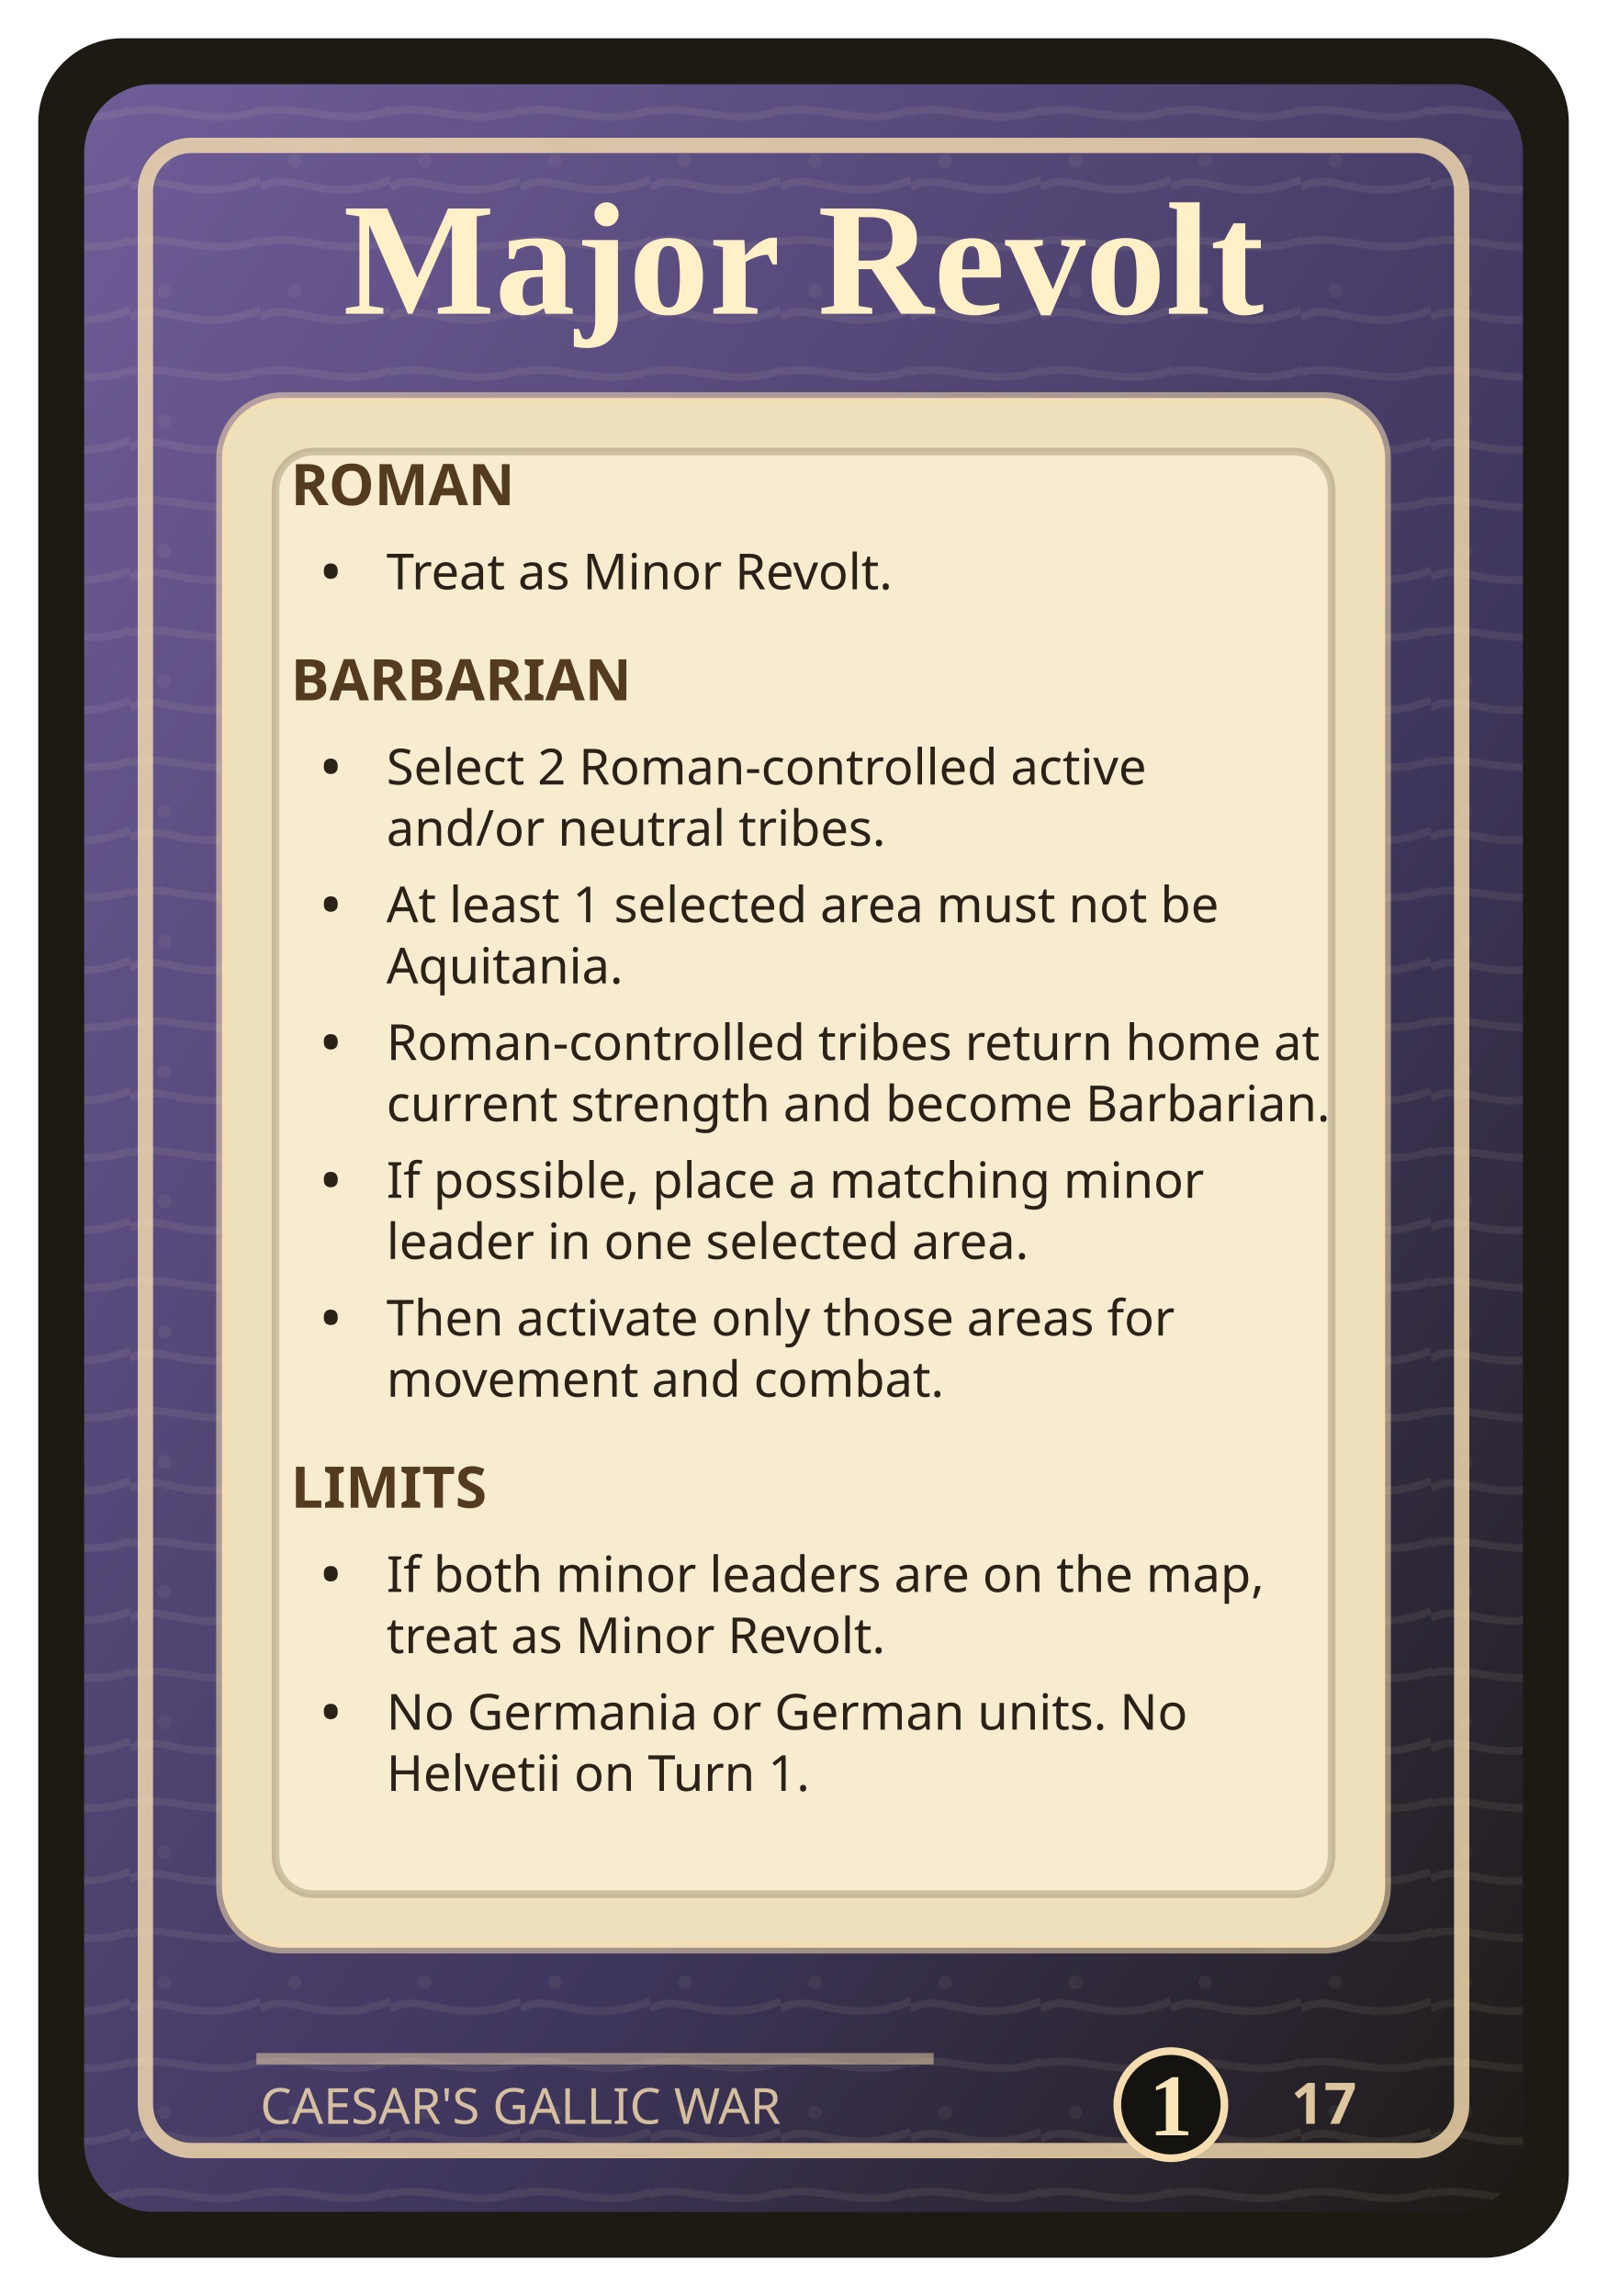
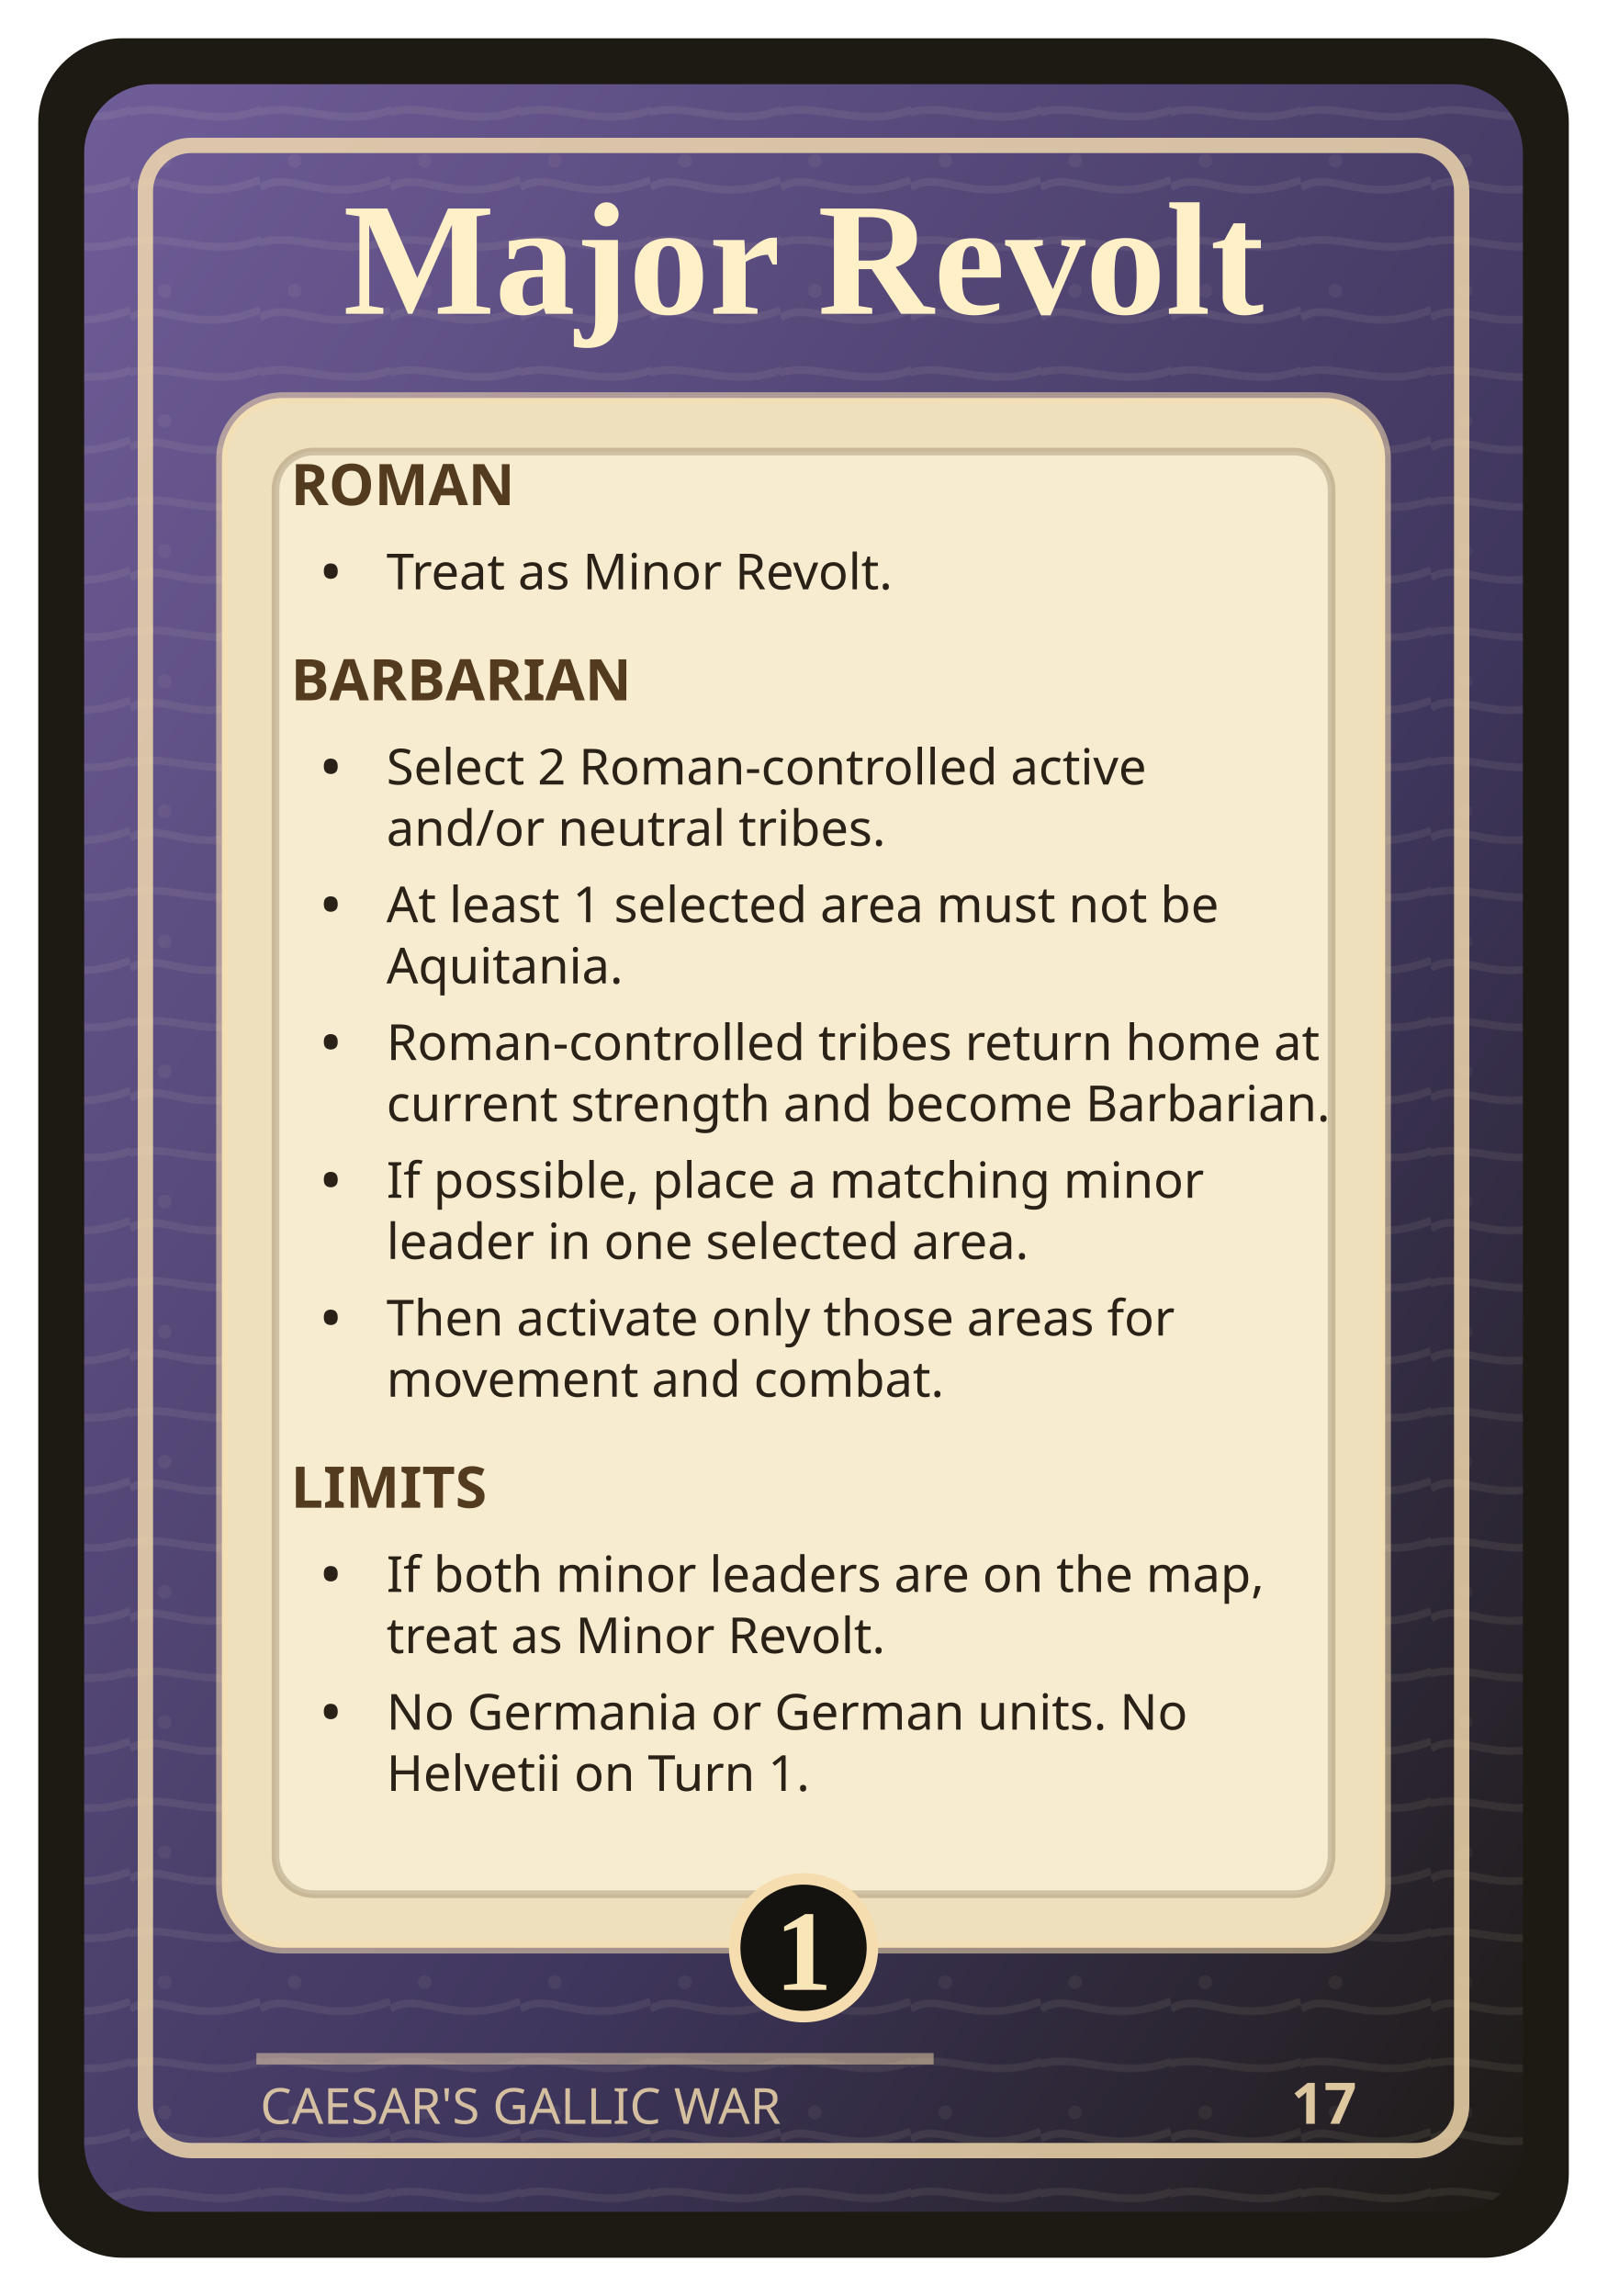
<svg xmlns="http://www.w3.org/2000/svg" width="420" height="600" viewBox="0 0 420 600" role="img" aria-labelledby="title desc">
  <defs>
    <linearGradient id="field" x1="0" y1="0" x2="1" y2="1">
      <stop offset="0" stop-color="#6f5d98" />
      <stop offset="0.62" stop-color="#3f365d" />
      <stop offset="1" stop-color="#1d1a14" />
    </linearGradient>
    <pattern id="grain" width="34" height="34" patternUnits="userSpaceOnUse">
      <path d="M0 15 C8 10 16 20 34 13 M-4 31 C8 24 21 36 38 27" fill="none" stroke="#f3e6c7" stroke-opacity="0.08" stroke-width="2" />
      <circle cx="9" cy="8" r="1.8" fill="#f3e6c7" fill-opacity="0.06" />
    </pattern>
    <filter id="shadow" x="-20%" y="-20%" width="140%" height="140%">
      <feDropShadow dx="0" dy="5" stdDeviation="4" flood-color="#000" flood-opacity="0.34" />
    </filter>
  </defs>
  <rect x="10" y="10" width="400" height="580" rx="22" fill="#1d1a14" />
  <rect x="22" y="22" width="376" height="556" rx="18" fill="url(#field)" />
  <rect x="22" y="22" width="376" height="556" rx="18" fill="url(#grain)" />
  <rect x="38" y="38" width="344" height="524" rx="12" fill="none" stroke="#f5ddb0" stroke-opacity="0.82" stroke-width="4" />
  <text x="210" y="82" text-anchor="middle" font-family="Georgia, 'Times New Roman', serif" font-size="42" font-weight="700" fill="#fff0c8">
    <tspan x="210" y="82">Major Revolt</tspan>
  </text>
  <rect x="58" y="104" width="304" height="405" rx="16" fill="#efe0bd" stroke="#f5ddb0" stroke-opacity="0.55" stroke-width="3" />
  <rect x="72" y="118" width="276" height="377" rx="10" fill="#f7edd0" fill-opacity="0.94" stroke="#533b20" stroke-opacity="0.24" stroke-width="2" />
  <text x="76" y="132" font-family="ui-sans-serif, system-ui, sans-serif" font-size="15" font-weight="900" fill="#533b20">ROMAN</text>
  <text x="84" y="154" font-family="ui-sans-serif, system-ui, sans-serif" font-size="13" font-weight="650" fill="#2a2117">•</text>
  <text x="101" y="154" font-family="ui-sans-serif, system-ui, sans-serif" font-size="13" fill="#2a2117">Treat as Minor Revolt.</text>
  <text x="76" y="183" font-family="ui-sans-serif, system-ui, sans-serif" font-size="15" font-weight="900" fill="#533b20">BARBARIAN</text>
  <text x="84" y="205" font-family="ui-sans-serif, system-ui, sans-serif" font-size="13" font-weight="650" fill="#2a2117">•</text>
  <text x="101" y="205" font-family="ui-sans-serif, system-ui, sans-serif" font-size="13" fill="#2a2117">Select 2 Roman-controlled active</text>
  <text x="84" y="221" font-family="ui-sans-serif, system-ui, sans-serif" font-size="13" font-weight="650" fill="#2a2117" />
  <text x="101" y="221" font-family="ui-sans-serif, system-ui, sans-serif" font-size="13" fill="#2a2117">and/or neutral tribes.</text>
  <text x="84" y="241" font-family="ui-sans-serif, system-ui, sans-serif" font-size="13" font-weight="650" fill="#2a2117">•</text>
  <text x="101" y="241" font-family="ui-sans-serif, system-ui, sans-serif" font-size="13" fill="#2a2117">At least 1 selected area must not be</text>
  <text x="84" y="257" font-family="ui-sans-serif, system-ui, sans-serif" font-size="13" font-weight="650" fill="#2a2117" />
  <text x="101" y="257" font-family="ui-sans-serif, system-ui, sans-serif" font-size="13" fill="#2a2117">Aquitania.</text>
  <text x="84" y="277" font-family="ui-sans-serif, system-ui, sans-serif" font-size="13" font-weight="650" fill="#2a2117">•</text>
  <text x="101" y="277" font-family="ui-sans-serif, system-ui, sans-serif" font-size="13" fill="#2a2117">Roman-controlled tribes return home at</text>
  <text x="84" y="293" font-family="ui-sans-serif, system-ui, sans-serif" font-size="13" font-weight="650" fill="#2a2117" />
  <text x="101" y="293" font-family="ui-sans-serif, system-ui, sans-serif" font-size="13" fill="#2a2117">current strength and become Barbarian.</text>
  <text x="84" y="313" font-family="ui-sans-serif, system-ui, sans-serif" font-size="13" font-weight="650" fill="#2a2117">•</text>
  <text x="101" y="313" font-family="ui-sans-serif, system-ui, sans-serif" font-size="13" fill="#2a2117">If possible, place a matching minor</text>
  <text x="84" y="329" font-family="ui-sans-serif, system-ui, sans-serif" font-size="13" font-weight="650" fill="#2a2117" />
  <text x="101" y="329" font-family="ui-sans-serif, system-ui, sans-serif" font-size="13" fill="#2a2117">leader in one selected area.</text>
  <text x="84" y="349" font-family="ui-sans-serif, system-ui, sans-serif" font-size="13" font-weight="650" fill="#2a2117">•</text>
  <text x="101" y="349" font-family="ui-sans-serif, system-ui, sans-serif" font-size="13" fill="#2a2117">Then activate only those areas for</text>
  <text x="84" y="365" font-family="ui-sans-serif, system-ui, sans-serif" font-size="13" font-weight="650" fill="#2a2117" />
  <text x="101" y="365" font-family="ui-sans-serif, system-ui, sans-serif" font-size="13" fill="#2a2117">movement and combat.</text>
  <text x="76" y="394" font-family="ui-sans-serif, system-ui, sans-serif" font-size="15" font-weight="900" fill="#533b20">LIMITS</text>
  <text x="84" y="416" font-family="ui-sans-serif, system-ui, sans-serif" font-size="13" font-weight="650" fill="#2a2117">•</text>
  <text x="101" y="416" font-family="ui-sans-serif, system-ui, sans-serif" font-size="13" fill="#2a2117">If both minor leaders are on the map,</text>
  <text x="84" y="432" font-family="ui-sans-serif, system-ui, sans-serif" font-size="13" font-weight="650" fill="#2a2117" />
  <text x="101" y="432" font-family="ui-sans-serif, system-ui, sans-serif" font-size="13" fill="#2a2117">treat as Minor Revolt.</text>
  <text x="84" y="452" font-family="ui-sans-serif, system-ui, sans-serif" font-size="13" font-weight="650" fill="#2a2117">•</text>
  <text x="101" y="452" font-family="ui-sans-serif, system-ui, sans-serif" font-size="13" fill="#2a2117">No Germania or German units. No</text>
  <text x="84" y="468" font-family="ui-sans-serif, system-ui, sans-serif" font-size="13" font-weight="650" fill="#2a2117" />
  <text x="101" y="468" font-family="ui-sans-serif, system-ui, sans-serif" font-size="13" fill="#2a2117">Helvetii on Turn 1.</text>
  <path d="M67 538 H244" stroke="#f5ddb0" stroke-opacity="0.48" stroke-width="3" />
  <text x="68" y="555" font-family="ui-sans-serif, system-ui, sans-serif" font-size="13" fill="#f5ddb0" opacity="0.82">CAESAR'S GALLIC WAR</text>
-   <circle cx="306" cy="550" r="14" fill="#15130f" stroke="#f5ddb0" stroke-width="2" />
-   <text x="306" y="558" text-anchor="middle" font-family="Georgia, 'Times New Roman', serif" font-size="23" font-weight="700" fill="#f9e6b8">1</text>
+   <circle cx="210" cy="509" r="18" fill="#15130f" stroke="#f5ddb0" stroke-width="3" />
+   <text x="210" y="520" text-anchor="middle" font-family="Georgia, 'Times New Roman', serif" font-size="30" font-weight="700" fill="#f9e6b8">1</text>
  <text x="346" y="555" text-anchor="middle" font-family="ui-sans-serif, system-ui, sans-serif" font-size="15" font-weight="800" fill="#f5ddb0" opacity="0.88">17</text>
</svg>
